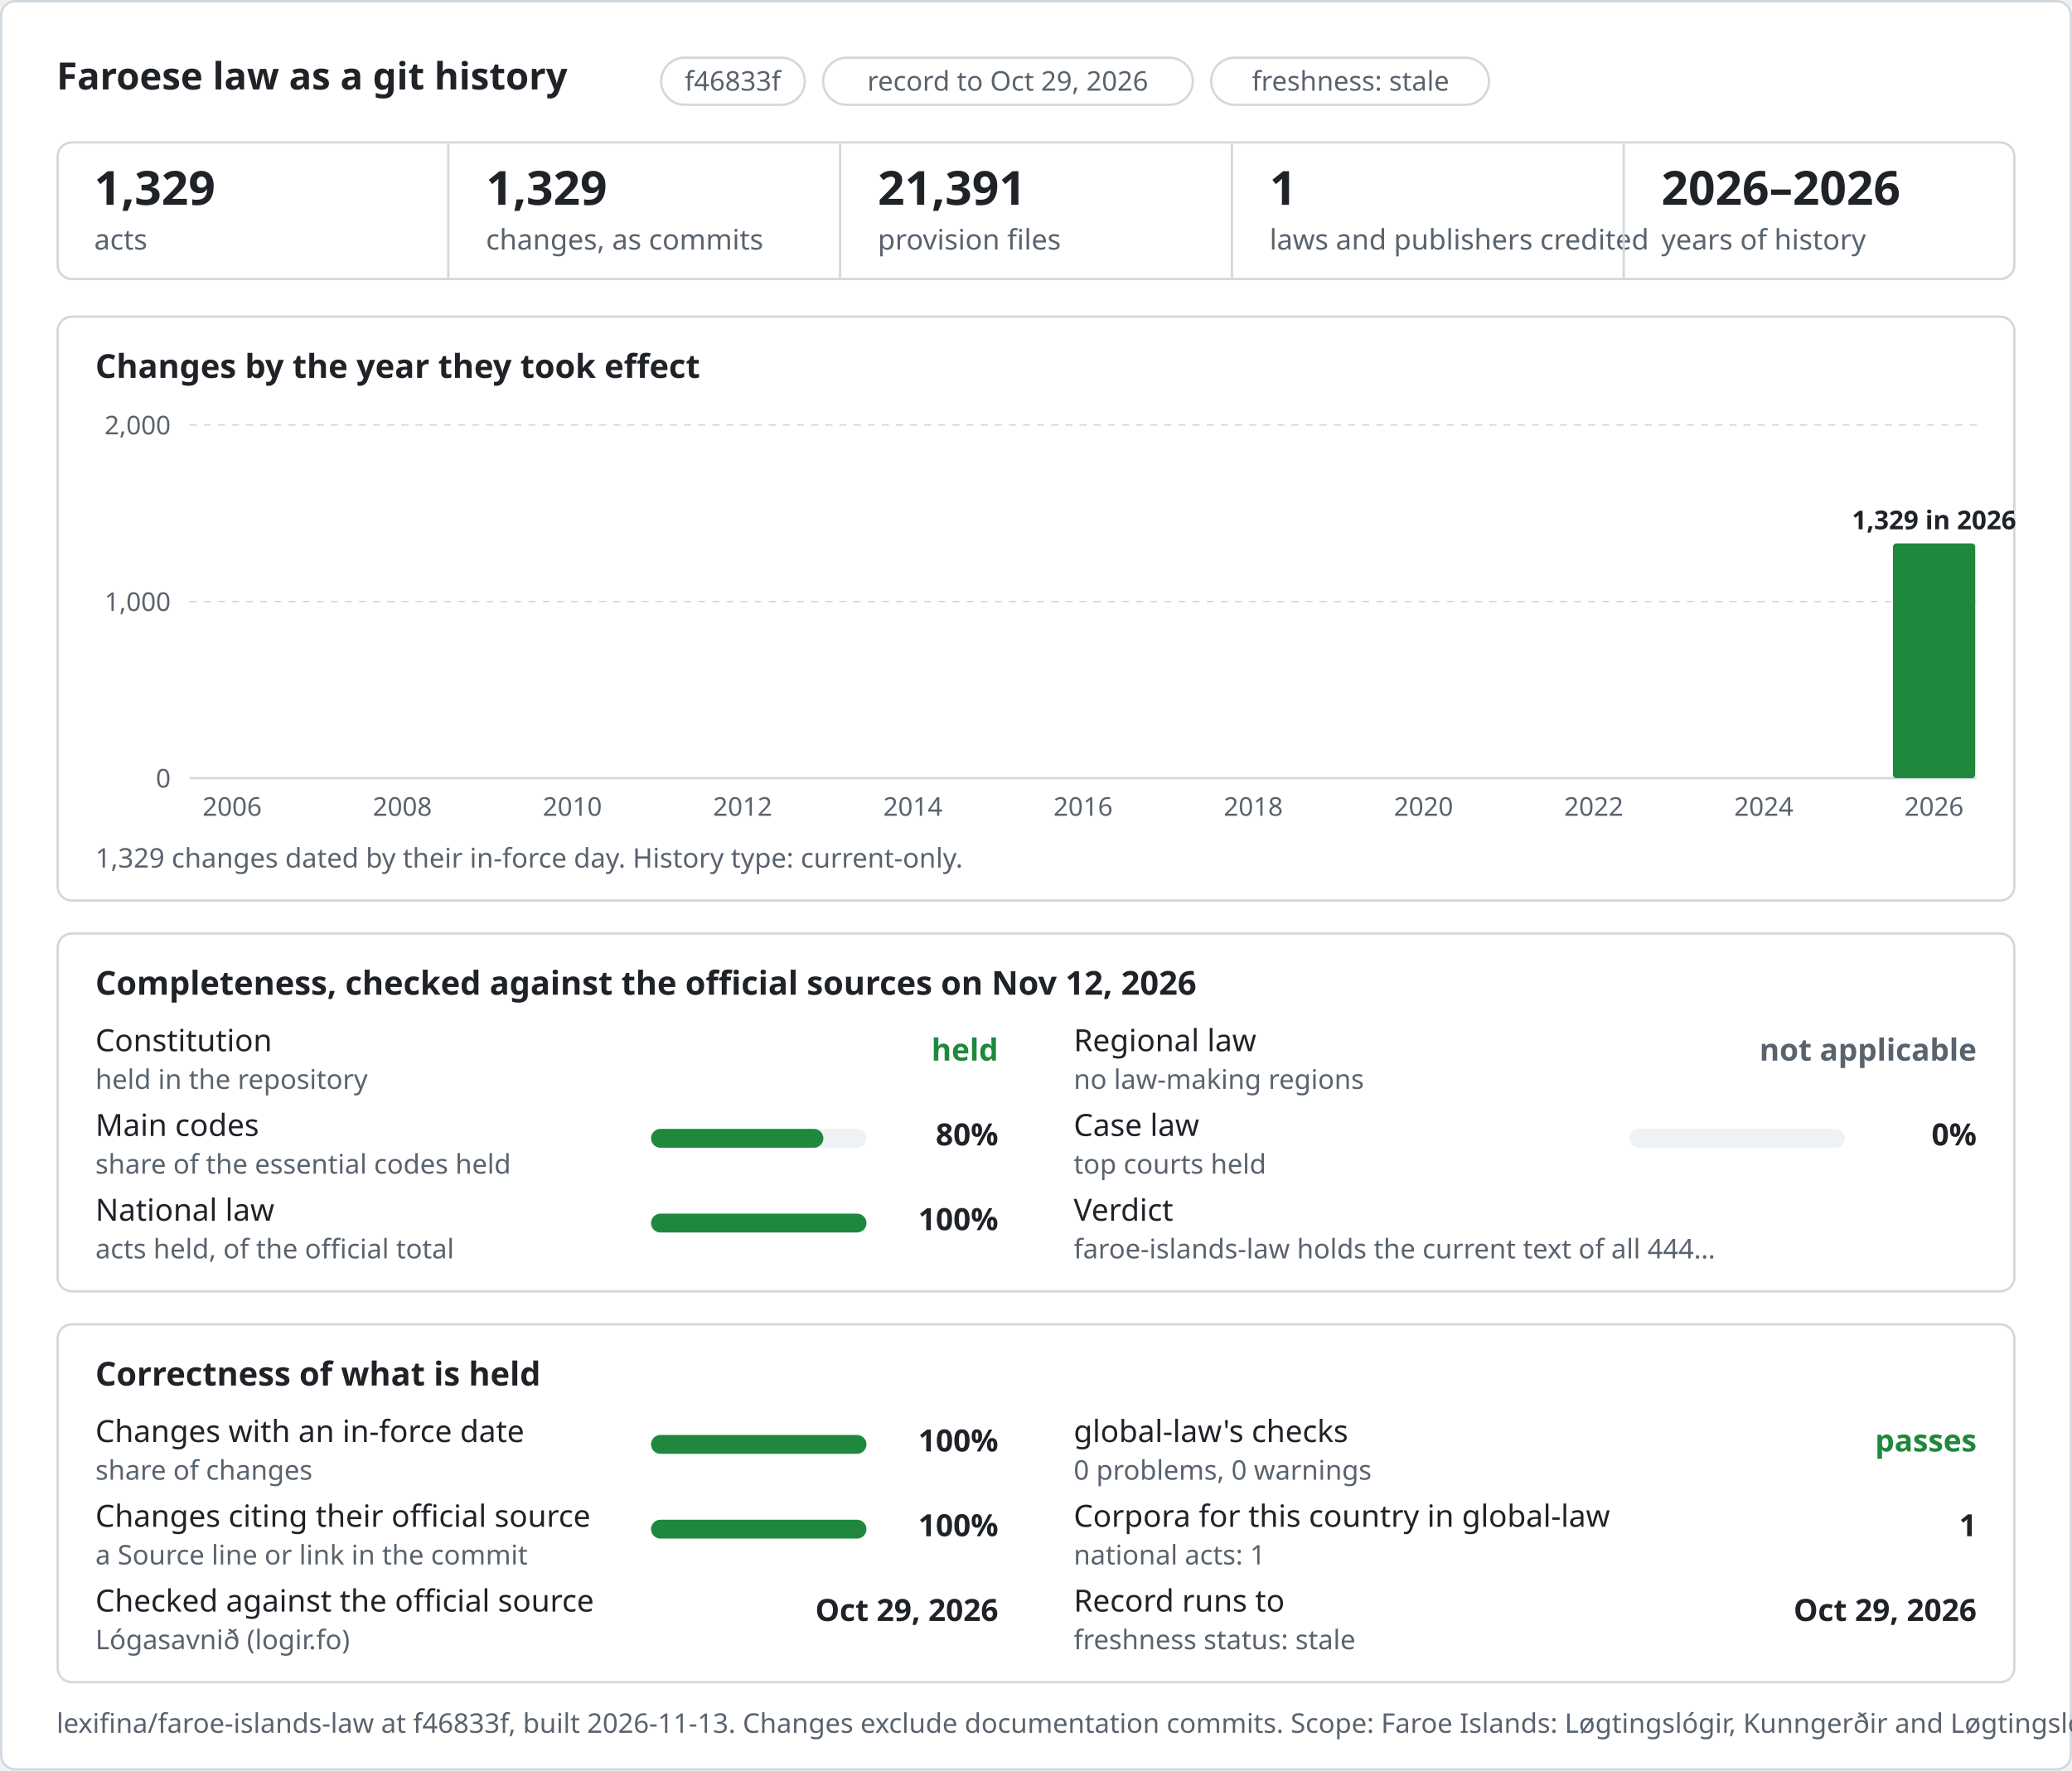
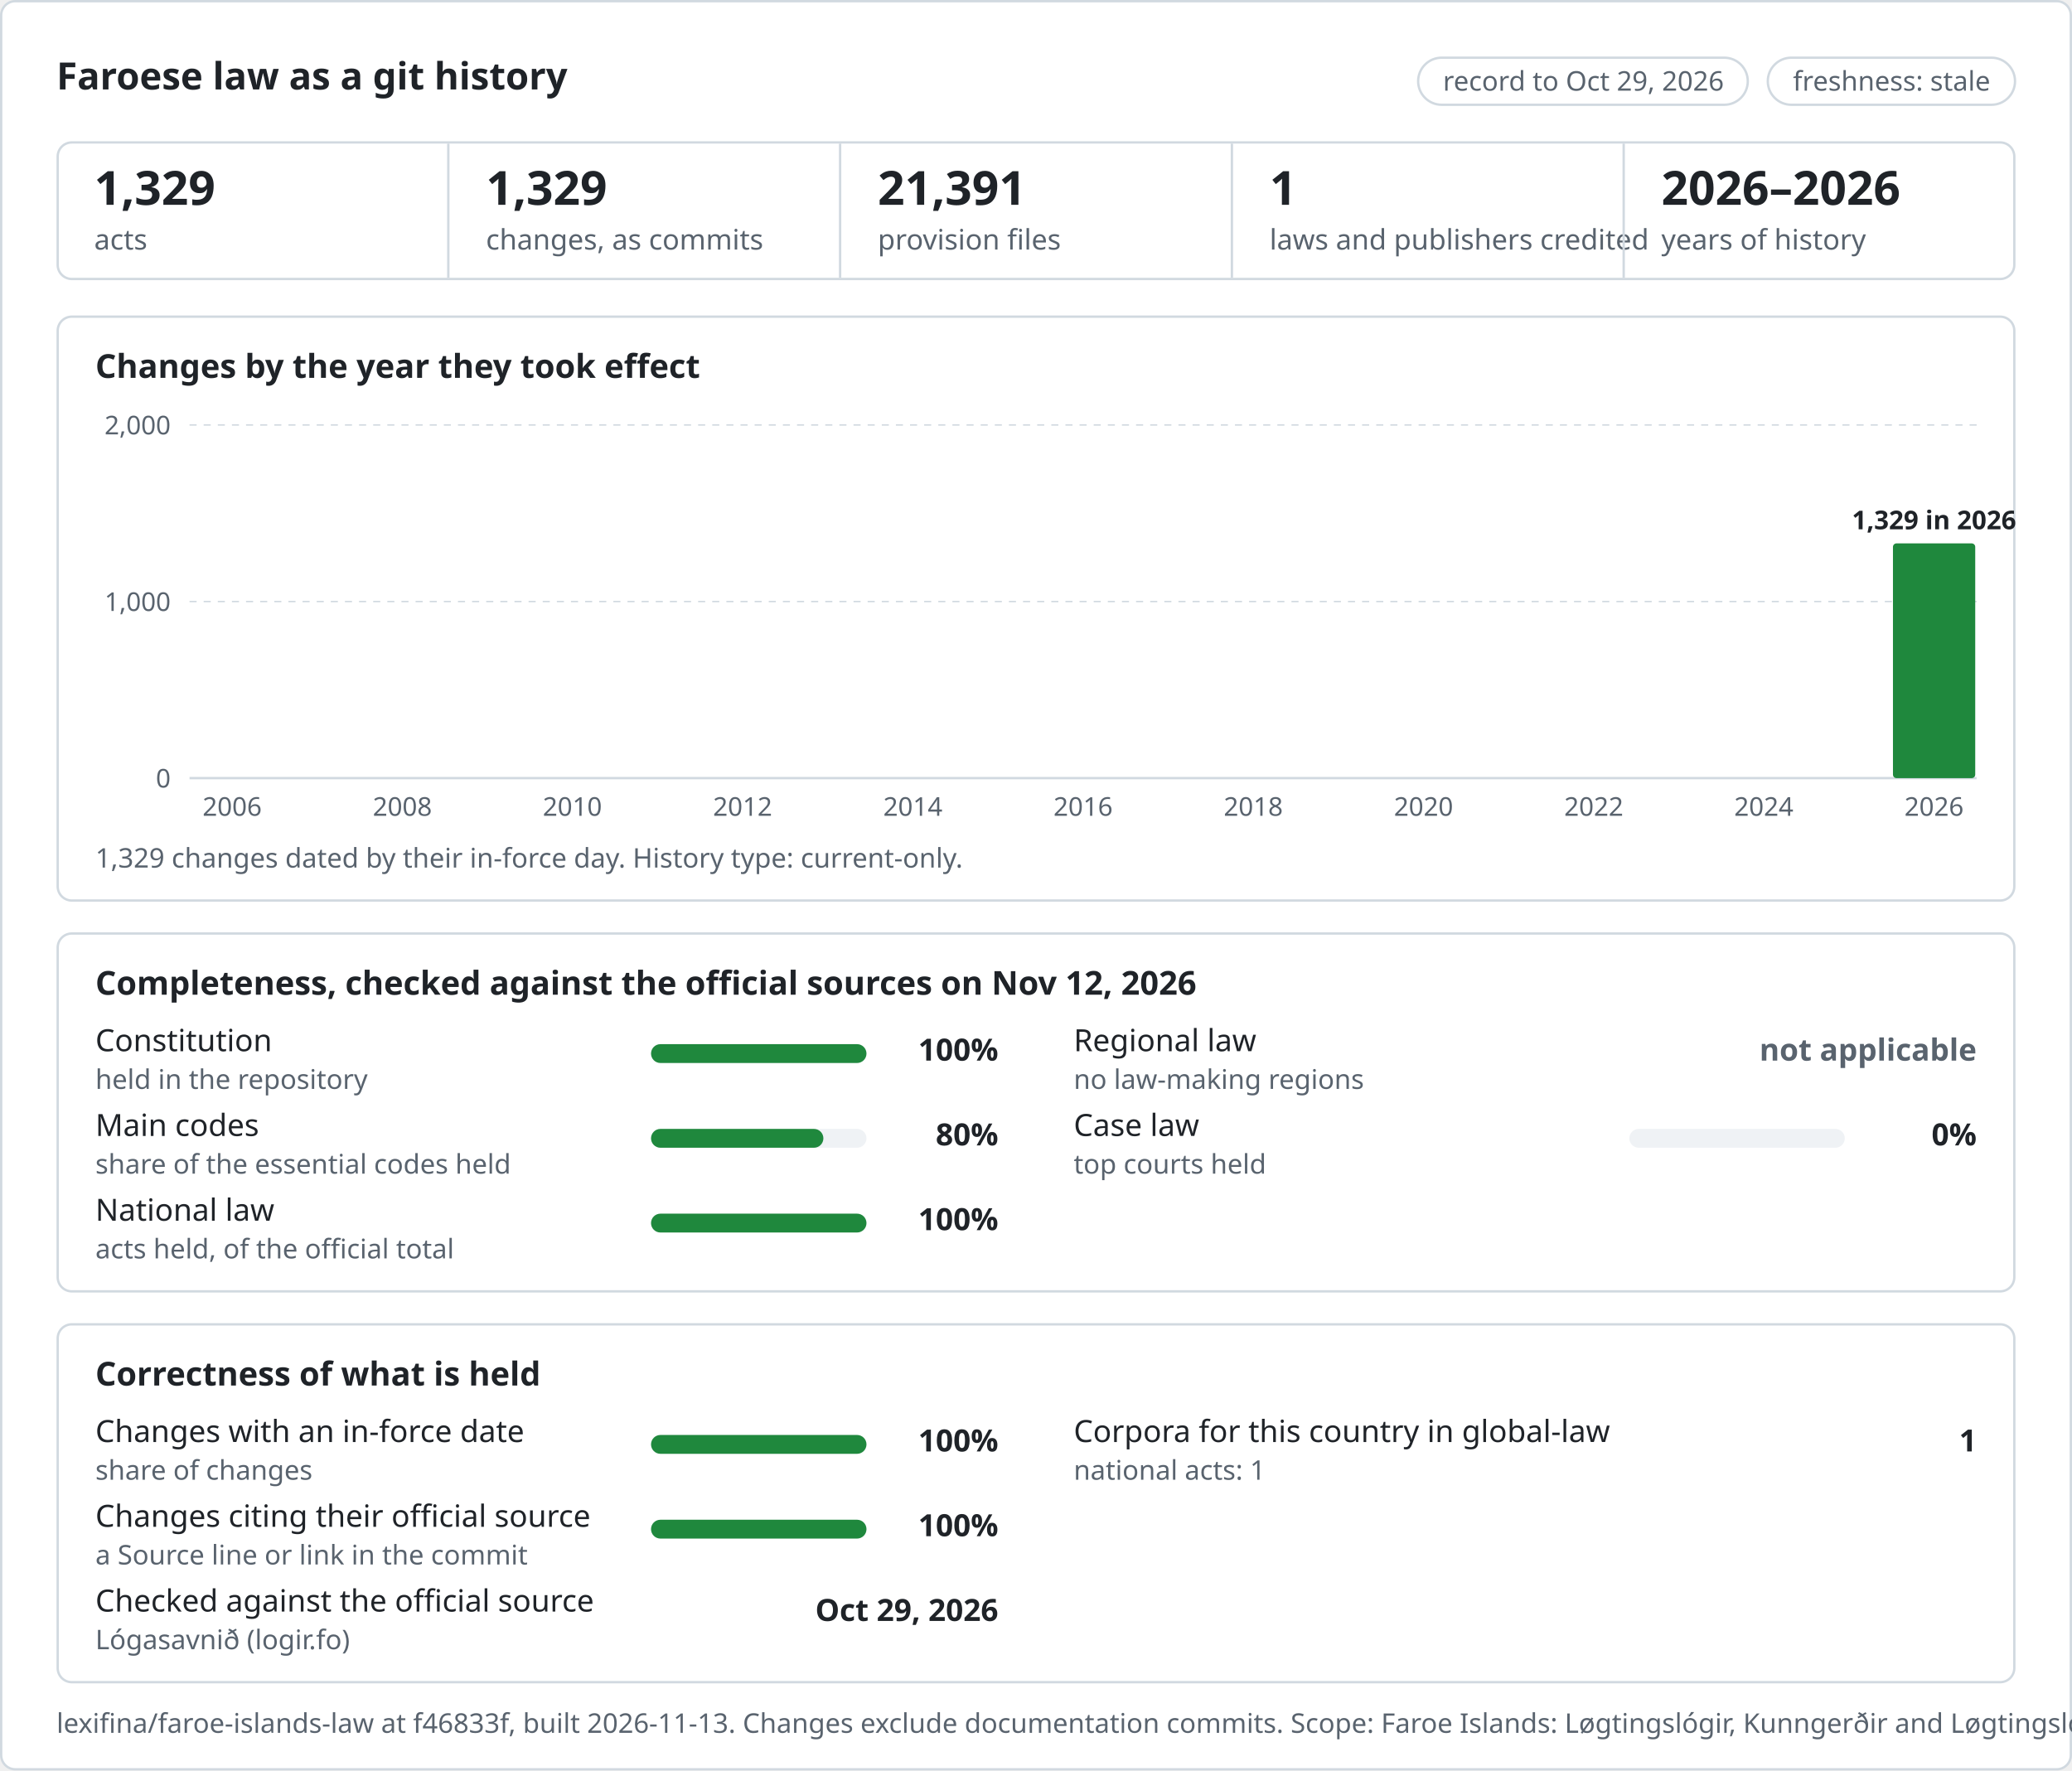
<svg xmlns="http://www.w3.org/2000/svg" width="880" height="752" viewBox="0 0 880 752" font-family="-apple-system,BlinkMacSystemFont,Segoe UI,Noto Sans,Helvetica,Arial,sans-serif">
  <rect x="0.5" y="0.5" width="879" height="751" rx="6" fill="#ffffff" stroke="#d1d9e0" />
  <text x="24" y="38" font-size="16" font-weight="600" fill="#1f2328">Faroese law as a git history</text>
-   <rect x="280.8" y="24.5" width="61" height="20" rx="10" fill="none" stroke="#d1d9e0" />
-   <text x="311.2" y="38.5" font-size="11.5" font-weight="500" text-anchor="middle" fill="#59636e">f46833f</text>
-   <rect x="349.6" y="24.5" width="157" height="20" rx="10" fill="none" stroke="#d1d9e0" />
-   <text x="428.0" y="38.5" font-size="11.5" font-weight="500" text-anchor="middle" fill="#59636e">record to Oct 29, 2026</text>
-   <rect x="514.4" y="24.5" width="118" height="20" rx="10" fill="none" stroke="#d1d9e0" />
-   <text x="573.6" y="38.5" font-size="11.5" font-weight="500" text-anchor="middle" fill="#59636e">freshness: stale</text>
+   <rect x="602.3" y="24.5" width="140" height="20" rx="10" fill="none" stroke="#d1d9e0" />
+   <text x="672.5" y="38.5" font-size="11.5" font-weight="500" text-anchor="middle" fill="#59636e">record to Oct 29, 2026</text>
+   <rect x="750.8" y="24.5" width="105" height="20" rx="10" fill="none" stroke="#d1d9e0" />
+   <text x="803.4" y="38.5" font-size="11.5" font-weight="500" text-anchor="middle" fill="#59636e">freshness: stale</text>
  <rect x="24.5" y="60.5" width="831" height="58" rx="6" fill="#ffffff" stroke="#d1d9e0" />
  <text x="40.0" y="87" font-size="20" font-weight="600" fill="#1f2328">1,329</text>
  <text x="40.0" y="106" font-size="12" fill="#59636e">acts</text>
  <line x1="190.4" y1="61" x2="190.4" y2="118" stroke="#d1d9e0" />
  <text x="206.4" y="87" font-size="20" font-weight="600" fill="#1f2328">1,329</text>
  <text x="206.4" y="106" font-size="12" fill="#59636e">changes, as commits</text>
  <line x1="356.8" y1="61" x2="356.8" y2="118" stroke="#d1d9e0" />
  <text x="372.8" y="87" font-size="20" font-weight="600" fill="#1f2328">21,391</text>
  <text x="372.8" y="106" font-size="12" fill="#59636e">provision files</text>
  <line x1="523.2" y1="61" x2="523.2" y2="118" stroke="#d1d9e0" />
  <text x="539.2" y="87" font-size="20" font-weight="600" fill="#1f2328">1</text>
-   <text x="539.2" y="106" font-size="12" fill="#59636e">laws and publishers credited</text>
+   <text x="539.2" y="106" font-size="12" fill="#59636e" textLength="142" lengthAdjust="spacingAndGlyphs">laws and publishers credited</text>
  <line x1="689.6" y1="61" x2="689.6" y2="118" stroke="#d1d9e0" />
  <text x="705.6" y="87" font-size="20" font-weight="600" fill="#1f2328">2026–2026</text>
  <text x="705.6" y="106" font-size="12" fill="#59636e">years of history</text>
  <rect x="24.5" y="134.5" width="831" height="248" rx="6" fill="#ffffff" stroke="#d1d9e0" />
  <text x="40.5" y="160.5" font-size="14" font-weight="600" fill="#1f2328">Changes by the year they took effect</text>
  <line x1="80.5" y1="330.5" x2="839.5" y2="330.5" stroke="#d1d9e0" stroke-width="1" />
  <text x="72.5" y="334.5" font-size="11" text-anchor="end" fill="#59636e">0</text>
  <line x1="80.5" y1="255.5" x2="839.5" y2="255.5" stroke="#d1d9e0" stroke-width="0.6" stroke-dasharray="3 3" />
  <text x="72.5" y="259.5" font-size="11" text-anchor="end" fill="#59636e">1,000</text>
  <line x1="80.5" y1="180.5" x2="839.5" y2="180.5" stroke="#d1d9e0" stroke-width="0.6" stroke-dasharray="3 3" />
  <text x="72.5" y="184.5" font-size="11" text-anchor="end" fill="#59636e">2,000</text>
  <text x="98.6" y="346.5" font-size="11" text-anchor="middle" fill="#59636e">2006</text>
  <text x="170.9" y="346.5" font-size="11" text-anchor="middle" fill="#59636e">2008</text>
  <text x="243.1" y="346.5" font-size="11" text-anchor="middle" fill="#59636e">2010</text>
  <text x="315.4" y="346.5" font-size="11" text-anchor="middle" fill="#59636e">2012</text>
  <text x="387.7" y="346.5" font-size="11" text-anchor="middle" fill="#59636e">2014</text>
  <text x="460.0" y="346.5" font-size="11" text-anchor="middle" fill="#59636e">2016</text>
  <text x="532.3" y="346.5" font-size="11" text-anchor="middle" fill="#59636e">2018</text>
  <text x="604.6" y="346.5" font-size="11" text-anchor="middle" fill="#59636e">2020</text>
  <text x="676.9" y="346.5" font-size="11" text-anchor="middle" fill="#59636e">2022</text>
  <text x="749.1" y="346.5" font-size="11" text-anchor="middle" fill="#59636e">2024</text>
  <rect x="803.96" y="230.8" width="34.94" height="99.7" rx="1.5" fill="#1f883d" />
  <text x="821.4" y="346.5" font-size="11" text-anchor="middle" fill="#59636e">2026</text>
  <text x="821.4" y="224.8" font-size="11" font-weight="600" text-anchor="middle" fill="#1f2328">1,329 in 2026</text>
  <text x="40.5" y="368.5" font-size="11.5" fill="#59636e">1,329 changes dated by their in-force day. History type: current-only.</text>
  <rect x="24.5" y="396.5" width="831" height="152" rx="6" fill="#ffffff" stroke="#d1d9e0" />
  <text x="40.5" y="422.5" font-size="14" font-weight="600" fill="#1f2328">Completeness, checked against the official sources on Nov 12, 2026</text>
  <text x="40.5" y="446.5" font-size="13" fill="#1f2328">Constitution</text>
  <text x="40.5" y="462.5" font-size="11.5" fill="#59636e">held in the repository</text>
-   <text x="424.0" y="450.5" font-size="13" font-weight="600" text-anchor="end" fill="#1f883d">held</text>
+   <g>
+     <rect x="276.5" y="443.5" width="91.5" height="8" rx="4" fill="#eff2f5" />
+     <rect x="276.5" y="443.5" width="91.5" height="8" rx="4" fill="#1f883d" />
+   </g>
+   <text x="424.0" y="450.5" font-size="13" font-weight="600" text-anchor="end" fill="#1f2328">100%</text>
  <text x="40.5" y="482.5" font-size="13" fill="#1f2328">Main codes</text>
  <text x="40.5" y="498.5" font-size="11.5" fill="#59636e">share of the essential codes held</text>
  <g>
    <rect x="276.5" y="479.5" width="91.5" height="8" rx="4" fill="#eff2f5" />
    <rect x="276.5" y="479.5" width="73.2" height="8" rx="4" fill="#1f883d" />
  </g>
  <text x="424.0" y="486.5" font-size="13" font-weight="600" text-anchor="end" fill="#1f2328">80%</text>
  <text x="40.5" y="518.5" font-size="13" fill="#1f2328">National law</text>
  <text x="40.5" y="534.5" font-size="11.5" fill="#59636e">acts held, of the official total</text>
  <g>
    <rect x="276.5" y="515.5" width="91.5" height="8" rx="4" fill="#eff2f5" />
    <rect x="276.5" y="515.5" width="91.5" height="8" rx="4" fill="#1f883d" />
  </g>
  <text x="424.0" y="522.5" font-size="13" font-weight="600" text-anchor="end" fill="#1f2328">100%</text>
  <text x="456.0" y="446.5" font-size="13" fill="#1f2328">Regional law</text>
  <text x="456.0" y="462.5" font-size="11.5" fill="#59636e">no law-making regions</text>
  <text x="839.5" y="450.5" font-size="13" font-weight="600" text-anchor="end" fill="#59636e">not applicable</text>
  <text x="456.0" y="482.5" font-size="13" fill="#1f2328">Case law</text>
  <text x="456.0" y="498.5" font-size="11.5" fill="#59636e">top courts held</text>
  <g>
    <rect x="692.0" y="479.5" width="91.5" height="8" rx="4" fill="#eff2f5" />
  </g>
  <text x="839.5" y="486.5" font-size="13" font-weight="600" text-anchor="end" fill="#1f2328">0%</text>
-   <text x="456.0" y="518.5" font-size="13" fill="#1f2328">Verdict</text>
-   <text x="456.0" y="534.5" font-size="11.5" fill="#59636e">faroe-islands-law holds the current text of all 444…</text>
-   <text x="839.5" y="522.5" font-size="13" font-weight="600" text-anchor="end" fill="#59636e" />
  <rect x="24.5" y="562.5" width="831" height="152" rx="6" fill="#ffffff" stroke="#d1d9e0" />
  <text x="40.5" y="588.5" font-size="14" font-weight="600" fill="#1f2328">Correctness of what is held</text>
  <text x="40.5" y="612.5" font-size="13" fill="#1f2328">Changes with an in-force date</text>
  <text x="40.5" y="628.5" font-size="11.5" fill="#59636e">share of changes</text>
  <g>
    <rect x="276.5" y="609.5" width="91.5" height="8" rx="4" fill="#eff2f5" />
    <rect x="276.5" y="609.5" width="91.5" height="8" rx="4" fill="#1f883d" />
  </g>
  <text x="424.0" y="616.5" font-size="13" font-weight="600" text-anchor="end" fill="#1f2328">100%</text>
  <text x="40.5" y="648.5" font-size="13" fill="#1f2328">Changes citing their official source</text>
  <text x="40.5" y="664.5" font-size="11.5" fill="#59636e">a Source line or link in the commit</text>
  <g>
    <rect x="276.5" y="645.5" width="91.5" height="8" rx="4" fill="#eff2f5" />
    <rect x="276.5" y="645.5" width="91.5" height="8" rx="4" fill="#1f883d" />
  </g>
  <text x="424.0" y="652.5" font-size="13" font-weight="600" text-anchor="end" fill="#1f2328">100%</text>
  <text x="40.5" y="684.5" font-size="13" fill="#1f2328">Checked against the official source</text>
  <text x="40.5" y="700.5" font-size="11.5" fill="#59636e">Lógasavnið (logir.fo)</text>
  <text x="424.0" y="688.5" font-size="13" font-weight="600" text-anchor="end" fill="#1f2328">Oct 29, 2026</text>
-   <text x="456.0" y="612.5" font-size="13" fill="#1f2328">global-law's checks</text>
-   <text x="456.0" y="628.5" font-size="11.5" fill="#59636e">0 problems, 0 warnings</text>
-   <text x="839.5" y="616.5" font-size="13" font-weight="600" text-anchor="end" fill="#1f883d">passes</text>
-   <text x="456.0" y="648.5" font-size="13" fill="#1f2328">Corpora for this country in global-law</text>
-   <text x="456.0" y="664.5" font-size="11.5" fill="#59636e">national acts: 1</text>
-   <text x="839.5" y="652.5" font-size="13" font-weight="600" text-anchor="end" fill="#1f2328">1</text>
-   <text x="456.0" y="684.5" font-size="13" fill="#1f2328">Record runs to</text>
-   <text x="456.0" y="700.5" font-size="11.5" fill="#59636e">freshness status: stale</text>
-   <text x="839.5" y="688.5" font-size="13" font-weight="600" text-anchor="end" fill="#1f2328">Oct 29, 2026</text>
-   <text x="24" y="736" font-size="11.5" fill="#59636e">lexifina/faroe-islands-law at f46833f, built 2026-11-13. Changes exclude documentation commits. Scope: Faroe Islands: Løgtingslógir, Kunngerðir and Løgtingslógarkunngerðir in…</text>
+   <text x="456.0" y="612.5" font-size="13" fill="#1f2328">Corpora for this country in global-law</text>
+   <text x="456.0" y="628.5" font-size="11.5" fill="#59636e">national acts: 1</text>
+   <text x="839.5" y="616.5" font-size="13" font-weight="600" text-anchor="end" fill="#1f2328">1</text>
+   <text x="24" y="736" font-size="11.5" fill="#59636e" textLength="832" lengthAdjust="spacingAndGlyphs">lexifina/faroe-islands-law at f46833f, built 2026-11-13. Changes exclude documentation commits. Scope: Faroe Islands: Løgtingslógir, Kunngerðir and Løgtingslógarkunngerðir in…</text>
</svg>
